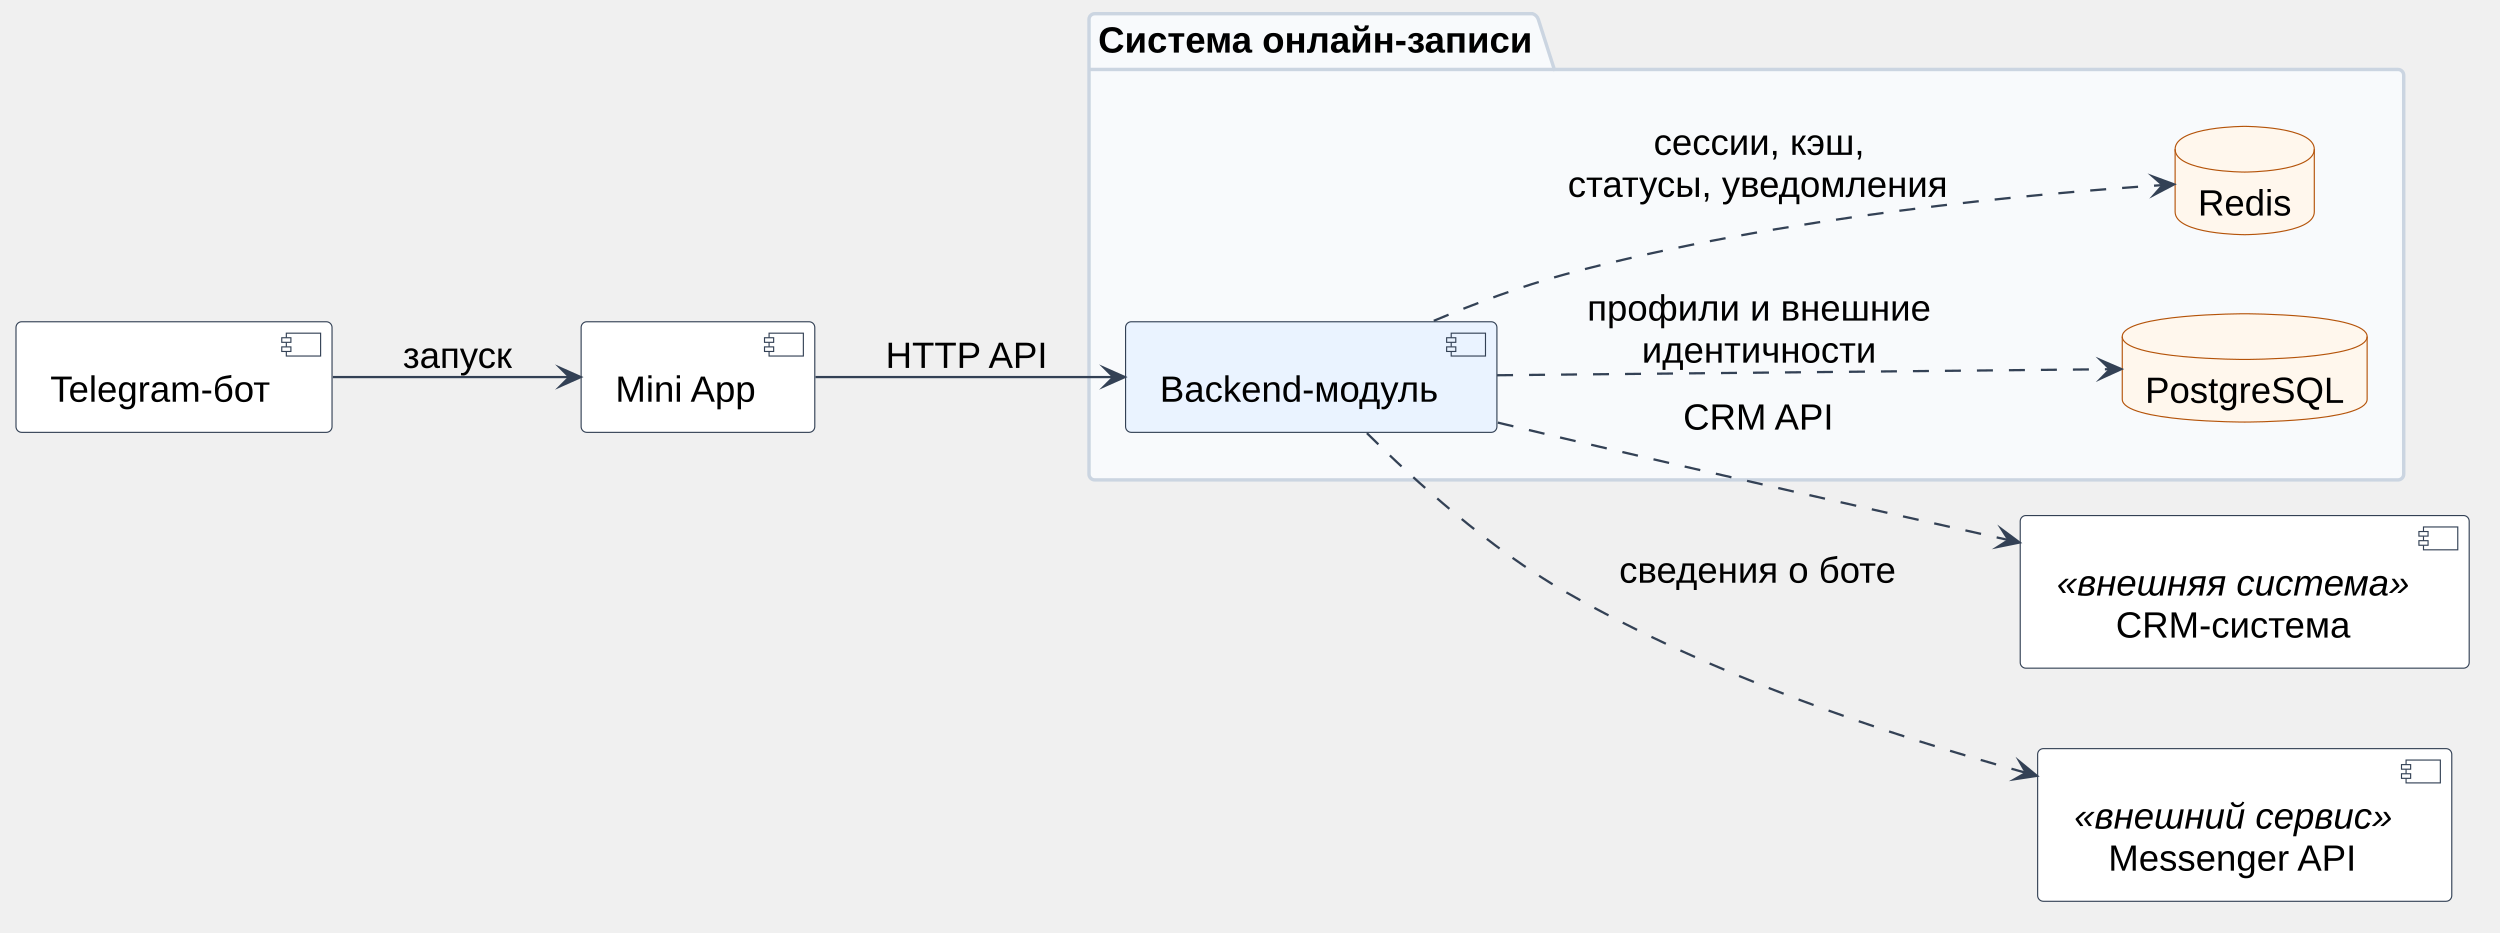
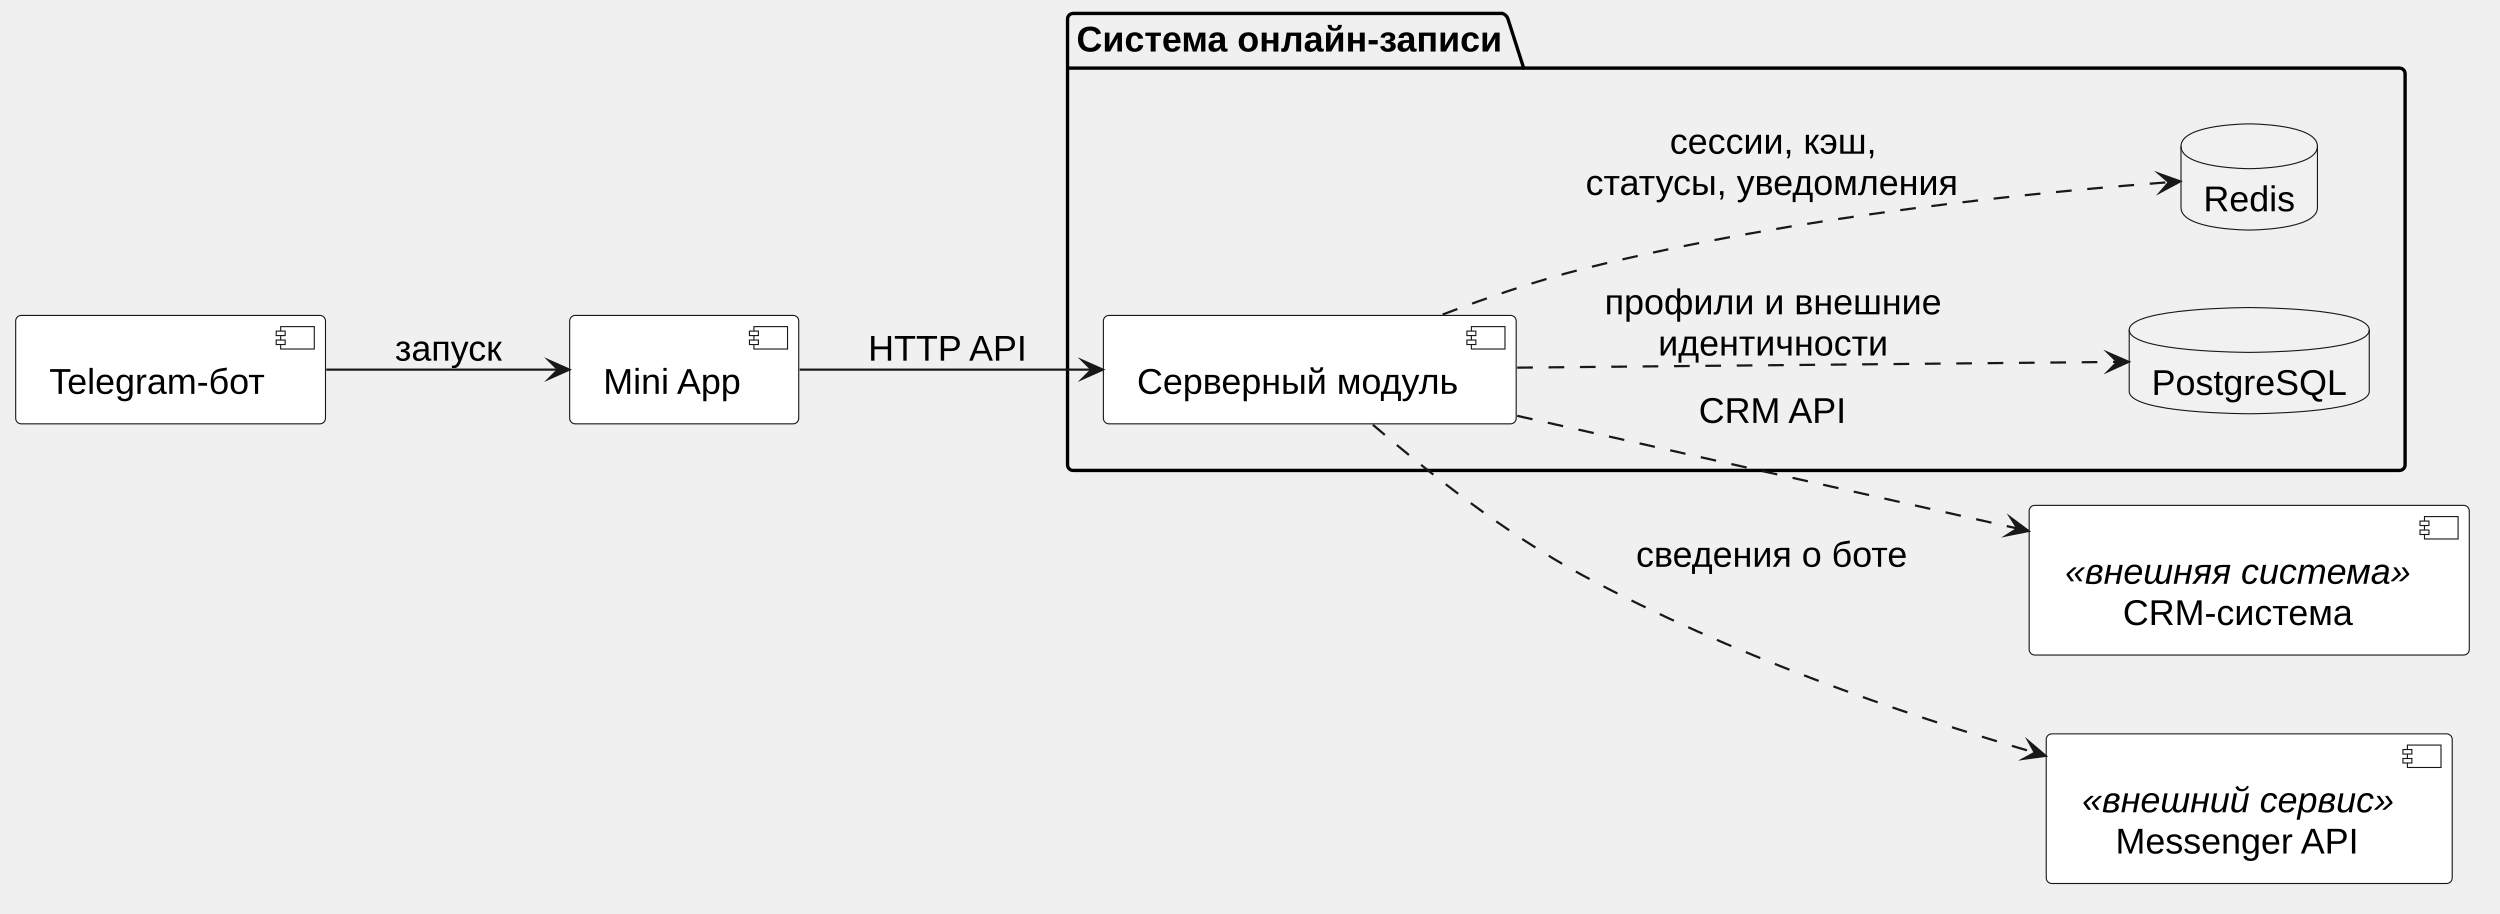
- <svg xmlns="http://www.w3.org/2000/svg" contentStyleType="text/css" data-diagram-type="DESCRIPTION" height="408px" preserveAspectRatio="none" style="width:1094px;height:408px;background:#FFFFFF;" version="1.1" viewBox="0 0 1094 408" width="1094px" zoomAndPan="magnify">
+ <svg xmlns="http://www.w3.org/2000/svg" contentStyleType="text/css" data-diagram-type="DESCRIPTION" height="408px" preserveAspectRatio="none" style="width:1116px;height:408px;background:#FFFFFF;" version="1.1" viewBox="0 0 1116 408" width="1116px" zoomAndPan="magnify">
  <defs />
  <g>
-     <g class="cluster" data-qualified-name="....... ......-......" data-source-line="20" id="ent0003">
-       <path d="M479.05,6 L670.667,6 A3.75,3.75 0 0 1 673.167,8.5 L680.167,30.398 L1049.36,30.398 A2.5,2.5 0 0 1 1051.86,32.898 L1051.86,207.5 A2.5,2.5 0 0 1 1049.36,210 L479.05,210 A2.5,2.5 0 0 1 476.55,207.5 L476.55,8.5 A2.5,2.5 0 0 1 479.05,6" fill="#F8FAFC" style="stroke:#CBD5E1;stroke-width:1.5;" />
-       <line style="stroke:#CBD5E1;stroke-width:1.5;" x1="476.55" x2="680.167" y1="30.398" y2="30.398" />
+     <g class="cluster" data-qualified-name="....... ......-......" data-source-line="15" id="ent0003">
+       <path d="M479.05,6 L670.667,6 A3.75,3.75 0 0 1 673.167,8.5 L680.167,30.398 L1071.13,30.398 A2.5,2.5 0 0 1 1073.63,32.898 L1073.63,207.5 A2.5,2.5 0 0 1 1071.13,210 L479.05,210 A2.5,2.5 0 0 1 476.55,207.5 L476.55,8.5 A2.5,2.5 0 0 1 479.05,6" fill="none" style="stroke:#000000;stroke-width:1.5;" />
+       <line style="stroke:#000000;stroke-width:1.5;" x1="476.55" x2="680.167" y1="30.398" y2="30.398" />
      <text fill="#000000" font-family="Arial" font-size="16" font-weight="700" lengthAdjust="spacing" textLength="190.617" x="480.55" y="23.008">Система онлайн-записи</text>
    </g>
-     <g class="entity" data-qualified-name="....... ......-.......backend" data-source-line="21" id="ent0004">
-       <rect fill="#EAF3FF" height="48.398" rx="2.5" ry="2.5" style="stroke:#334155;stroke-width:0.5;" width="162.5" x="492.55" y="140.8" />
-       <rect fill="#EAF3FF" height="10" style="stroke:#334155;stroke-width:0.5;" width="15" x="635.05" y="145.8" />
-       <rect fill="#EAF3FF" height="2" style="stroke:#334155;stroke-width:0.5;" width="4" x="633.05" y="147.8" />
-       <rect fill="#EAF3FF" height="2" style="stroke:#334155;stroke-width:0.5;" width="4" x="633.05" y="151.8" />
-       <text fill="#000000" font-family="Arial" font-size="16" lengthAdjust="spacing" textLength="122.5" x="507.55" y="175.808">Backend-модуль</text>
+     <g class="entity" data-qualified-name="....... ......-.......backend" data-source-line="16" id="ent0004">
+       <rect fill="#FFFFFF" height="48.398" rx="2.5" ry="2.5" style="stroke:#181818;stroke-width:0.5;" width="184.273" x="492.55" y="140.8" />
+       <rect fill="#FFFFFF" height="10" style="stroke:#181818;stroke-width:0.5;" width="15" x="656.823" y="145.8" />
+       <rect fill="#FFFFFF" height="2" style="stroke:#181818;stroke-width:0.5;" width="4" x="654.823" y="147.8" />
+       <rect fill="#FFFFFF" height="2" style="stroke:#181818;stroke-width:0.5;" width="4" x="654.823" y="151.8" />
+       <text fill="#000000" font-family="Arial" font-size="16" lengthAdjust="spacing" textLength="144.273" x="507.55" y="175.808">Серверный модуль</text>
    </g>
-     <g class="entity" data-qualified-name="....... ......-.......postgres" data-source-line="22" id="ent0005">
-       <path d="M928.7,147.3 C928.7,137.3 982.278,137.3 982.278,137.3 C982.278,137.3 1035.856,137.3 1035.856,147.3 L1035.856,174.698 C1035.856,184.698 982.278,184.698 982.278,184.698 C982.278,184.698 928.7,184.698 928.7,174.698 L928.7,147.3" fill="#FFF7ED" style="stroke:#B45309;stroke-width:0.5;" />
-       <path d="M928.7,147.3 C928.7,157.3 982.278,157.3 982.278,157.3 C982.278,157.3 1035.856,157.3 1035.856,147.3" fill="none" style="stroke:#B45309;stroke-width:0.5;" />
-       <text fill="#000000" font-family="Arial" font-size="16" lengthAdjust="spacing" textLength="87.156" x="938.7" y="176.308">PostgreSQL</text>
+     <g class="entity" data-qualified-name="....... ......-.......postgres" data-source-line="17" id="ent0005">
+       <path d="M950.48,147.3 C950.48,137.3 1004.058,137.3 1004.058,137.3 C1004.058,137.3 1057.636,137.3 1057.636,147.3 L1057.636,174.698 C1057.636,184.698 1004.058,184.698 1004.058,184.698 C1004.058,184.698 950.48,184.698 950.48,174.698 L950.48,147.3" fill="#F1F1F1" style="stroke:#181818;stroke-width:0.5;" />
+       <path d="M950.48,147.3 C950.48,157.3 1004.058,157.3 1004.058,157.3 C1004.058,157.3 1057.636,157.3 1057.636,147.3" fill="none" style="stroke:#181818;stroke-width:0.5;" />
+       <text fill="#000000" font-family="Arial" font-size="16" lengthAdjust="spacing" textLength="87.156" x="960.48" y="176.308">PostgreSQL</text>
    </g>
-     <g class="entity" data-qualified-name="....... ......-.......redis" data-source-line="23" id="ent0006">
-       <path d="M951.83,65.3 C951.83,55.3 982.283,55.3 982.283,55.3 C982.283,55.3 1012.736,55.3 1012.736,65.3 L1012.736,92.698 C1012.736,102.698 982.283,102.698 982.283,102.698 C982.283,102.698 951.83,102.698 951.83,92.698 L951.83,65.3" fill="#FFF7ED" style="stroke:#B45309;stroke-width:0.5;" />
-       <path d="M951.83,65.3 C951.83,75.3 982.283,75.3 982.283,75.3 C982.283,75.3 1012.736,75.3 1012.736,65.3" fill="none" style="stroke:#B45309;stroke-width:0.5;" />
-       <text fill="#000000" font-family="Arial" font-size="16" lengthAdjust="spacing" textLength="40.906" x="961.83" y="94.308">Redis</text>
+     <g class="entity" data-qualified-name="....... ......-.......redis" data-source-line="18" id="ent0006">
+       <path d="M973.6,65.3 C973.6,55.3 1004.053,55.3 1004.053,55.3 C1004.053,55.3 1034.506,55.3 1034.506,65.3 L1034.506,92.698 C1034.506,102.698 1004.053,102.698 1004.053,102.698 C1004.053,102.698 973.6,102.698 973.6,92.698 L973.6,65.3" fill="#F1F1F1" style="stroke:#181818;stroke-width:0.5;" />
+       <path d="M973.6,65.3 C973.6,75.3 1004.053,75.3 1004.053,75.3 C1004.053,75.3 1034.506,75.3 1034.506,65.3" fill="none" style="stroke:#181818;stroke-width:0.5;" />
+       <text fill="#000000" font-family="Arial" font-size="16" lengthAdjust="spacing" textLength="40.906" x="983.6" y="94.308">Redis</text>
    </g>
-     <g class="entity" data-qualified-name="bot" data-source-line="17" id="ent0001">
-       <rect fill="#FFFFFF" height="48.398" rx="2.5" ry="2.5" style="stroke:#334155;stroke-width:0.5;" width="138.297" x="7" y="140.8" />
-       <rect fill="#FFFFFF" height="10" style="stroke:#334155;stroke-width:0.5;" width="15" x="125.297" y="145.8" />
-       <rect fill="#FFFFFF" height="2" style="stroke:#334155;stroke-width:0.5;" width="4" x="123.297" y="147.8" />
-       <rect fill="#FFFFFF" height="2" style="stroke:#334155;stroke-width:0.5;" width="4" x="123.297" y="151.8" />
+     <g class="entity" data-qualified-name="bot" data-source-line="12" id="ent0001">
+       <rect fill="#FFFFFF" height="48.398" rx="2.5" ry="2.5" style="stroke:#181818;stroke-width:0.5;" width="138.297" x="7" y="140.8" />
+       <rect fill="#FFFFFF" height="10" style="stroke:#181818;stroke-width:0.5;" width="15" x="125.297" y="145.8" />
+       <rect fill="#FFFFFF" height="2" style="stroke:#181818;stroke-width:0.5;" width="4" x="123.297" y="147.8" />
+       <rect fill="#FFFFFF" height="2" style="stroke:#181818;stroke-width:0.5;" width="4" x="123.297" y="151.8" />
      <text fill="#000000" font-family="Arial" font-size="16" lengthAdjust="spacing" textLength="98.297" x="22" y="175.808">Telegram-бот</text>
    </g>
-     <g class="entity" data-qualified-name="mini" data-source-line="18" id="ent0002">
-       <rect fill="#FFFFFF" height="48.398" rx="2.5" ry="2.5" style="stroke:#334155;stroke-width:0.5;" width="102.25" x="254.3" y="140.8" />
-       <rect fill="#FFFFFF" height="10" style="stroke:#334155;stroke-width:0.5;" width="15" x="336.55" y="145.8" />
-       <rect fill="#FFFFFF" height="2" style="stroke:#334155;stroke-width:0.5;" width="4" x="334.55" y="147.8" />
-       <rect fill="#FFFFFF" height="2" style="stroke:#334155;stroke-width:0.5;" width="4" x="334.55" y="151.8" />
+     <g class="entity" data-qualified-name="mini" data-source-line="13" id="ent0002">
+       <rect fill="#FFFFFF" height="48.398" rx="2.5" ry="2.5" style="stroke:#181818;stroke-width:0.5;" width="102.25" x="254.3" y="140.8" />
+       <rect fill="#FFFFFF" height="10" style="stroke:#181818;stroke-width:0.5;" width="15" x="336.55" y="145.8" />
+       <rect fill="#FFFFFF" height="2" style="stroke:#181818;stroke-width:0.5;" width="4" x="334.55" y="147.8" />
+       <rect fill="#FFFFFF" height="2" style="stroke:#181818;stroke-width:0.5;" width="4" x="334.55" y="151.8" />
      <text fill="#000000" font-family="Arial" font-size="16" lengthAdjust="spacing" textLength="62.25" x="269.3" y="175.808">Mini App</text>
    </g>
-     <g class="entity" data-qualified-name="crm" data-source-line="26" id="ent0007">
-       <rect fill="#FFFFFF" height="66.797" rx="2.5" ry="2.5" style="stroke:#334155;stroke-width:0.5;" width="196.469" x="884.05" y="225.6" />
-       <rect fill="#FFFFFF" height="10" style="stroke:#334155;stroke-width:0.5;" width="15" x="1060.519" y="230.6" />
-       <rect fill="#FFFFFF" height="2" style="stroke:#334155;stroke-width:0.5;" width="4" x="1058.519" y="232.6" />
-       <rect fill="#FFFFFF" height="2" style="stroke:#334155;stroke-width:0.5;" width="4" x="1058.519" y="236.6" />
-       <text fill="#000000" font-family="Arial" font-size="16" font-style="italic" lengthAdjust="spacing" textLength="154.469" x="900.05" y="260.608">«внешняя система»</text>
-       <text fill="#000000" font-family="Arial" font-size="16" lengthAdjust="spacing" textLength="102.828" x="925.87" y="279.006">CRM-система</text>
+     <g class="entity" data-qualified-name="crm" data-source-line="21" id="ent0007">
+       <rect fill="#FFFFFF" height="66.797" rx="2.5" ry="2.5" style="stroke:#181818;stroke-width:0.5;" width="196.469" x="905.82" y="225.6" />
+       <rect fill="#FFFFFF" height="10" style="stroke:#181818;stroke-width:0.5;" width="15" x="1082.289" y="230.6" />
+       <rect fill="#FFFFFF" height="2" style="stroke:#181818;stroke-width:0.5;" width="4" x="1080.289" y="232.6" />
+       <rect fill="#FFFFFF" height="2" style="stroke:#181818;stroke-width:0.5;" width="4" x="1080.289" y="236.6" />
+       <text fill="#000000" font-family="Arial" font-size="16" font-style="italic" lengthAdjust="spacing" textLength="154.469" x="921.82" y="260.608">«внешняя система»</text>
+       <text fill="#000000" font-family="Arial" font-size="16" lengthAdjust="spacing" textLength="102.828" x="947.64" y="279.006">CRM-система</text>
    </g>
-     <g class="entity" data-qualified-name="messenger" data-source-line="27" id="ent0008">
-       <rect fill="#FFFFFF" height="66.797" rx="2.5" ry="2.5" style="stroke:#334155;stroke-width:0.5;" width="181.227" x="891.67" y="327.6" />
-       <rect fill="#FFFFFF" height="10" style="stroke:#334155;stroke-width:0.5;" width="15" x="1052.897" y="332.6" />
-       <rect fill="#FFFFFF" height="2" style="stroke:#334155;stroke-width:0.5;" width="4" x="1050.897" y="334.6" />
-       <rect fill="#FFFFFF" height="2" style="stroke:#334155;stroke-width:0.5;" width="4" x="1050.897" y="338.6" />
-       <text fill="#000000" font-family="Arial" font-size="16" font-style="italic" lengthAdjust="spacing" textLength="139.227" x="907.67" y="362.608">«внешний сервис»</text>
-       <text fill="#000000" font-family="Arial" font-size="16" lengthAdjust="spacing" textLength="109.383" x="922.592" y="381.006">Messenger API</text>
+     <g class="entity" data-qualified-name="messenger" data-source-line="22" id="ent0008">
+       <rect fill="#FFFFFF" height="66.797" rx="2.5" ry="2.5" style="stroke:#181818;stroke-width:0.5;" width="181.227" x="913.44" y="327.6" />
+       <rect fill="#FFFFFF" height="10" style="stroke:#181818;stroke-width:0.5;" width="15" x="1074.667" y="332.6" />
+       <rect fill="#FFFFFF" height="2" style="stroke:#181818;stroke-width:0.5;" width="4" x="1072.667" y="334.6" />
+       <rect fill="#FFFFFF" height="2" style="stroke:#181818;stroke-width:0.5;" width="4" x="1072.667" y="338.6" />
+       <text fill="#000000" font-family="Arial" font-size="16" font-style="italic" lengthAdjust="spacing" textLength="139.227" x="929.44" y="362.608">«внешний сервис»</text>
+       <text fill="#000000" font-family="Arial" font-size="16" lengthAdjust="spacing" textLength="109.383" x="944.362" y="381.006">Messenger API</text>
    </g>
-     <g class="link" data-entity-1="ent0001" data-entity-2="ent0002" data-link-type="dependency" data-source-line="29" id="lnk9">
-       <path d="M145.65,165 C180.54,165 217.22,165 249.12,165" fill="none" id="bot-to-mini" style="stroke:#334155;stroke-width:1;" />
-       <polygon fill="#334155" points="254.12,165,245.12,161,249.12,165,245.12,169,254.12,165" style="stroke:#334155;stroke-width:1;stroke-linejoin:miter;stroke-miterlimit:10;" />
+     <g class="link" data-entity-1="ent0001" data-entity-2="ent0002" data-link-type="dependency" data-source-line="24" id="lnk9">
+       <path d="M145.65,165 C180.54,165 217.22,165 249.12,165" fill="none" id="bot-to-mini" style="stroke:#181818;stroke-width:1;" />
+       <polygon fill="#181818" points="254.12,165,245.12,161,249.12,165,245.12,169,254.12,165" style="stroke:#181818;stroke-width:1;stroke-linejoin:miter;stroke-miterlimit:10;" />
      <text fill="#000000" font-family="Arial" font-size="16" lengthAdjust="spacing" textLength="47.898" x="176.3" y="161.008">запуск</text>
    </g>
-     <g class="link" data-entity-1="ent0002" data-entity-2="ent0004" data-link-type="dependency" data-source-line="30" id="lnk10">
-       <path d="M356.84,165 C395,165 443.18,165 487.21,165" fill="none" id="mini-to-backend" style="stroke:#334155;stroke-width:1;" />
-       <polygon fill="#334155" points="492.21,165,483.21,161,487.21,165,483.21,169,492.21,165" style="stroke:#334155;stroke-width:1;stroke-linejoin:miter;stroke-miterlimit:10;" />
+     <g class="link" data-entity-1="ent0002" data-entity-2="ent0004" data-link-type="dependency" data-source-line="25" id="lnk10">
+       <path d="M356.95,165 C394.67,165 442.25,165 487.28,165" fill="none" id="mini-to-backend" style="stroke:#181818;stroke-width:1;" />
+       <polygon fill="#181818" points="492.28,165,483.28,161,487.28,165,483.28,169,492.28,165" style="stroke:#181818;stroke-width:1;stroke-linejoin:miter;stroke-miterlimit:10;" />
      <text fill="#000000" font-family="Arial" font-size="16" lengthAdjust="spacing" textLength="72.008" x="387.55" y="161.008">HTTP API</text>
    </g>
-     <g class="link" data-entity-1="ent0004" data-entity-2="ent0007" data-link-type="dependency" data-source-line="31" id="lnk11">
-       <path d="M655.44,184.93 C665.41,187.34 675.46,189.74 685.05,192 C751.26,207.59 821.08,223.4 878.9,236.32" fill="none" id="backend-to-crm" style="stroke:#334155;stroke-width:1;stroke-dasharray:7,7;" />
-       <polygon fill="#334155" points="883.78,237.41,875.869,231.544,878.9,236.32,874.124,239.351,883.78,237.41" style="stroke:#334155;stroke-width:1;stroke-linejoin:miter;stroke-miterlimit:10;" />
-       <text fill="#000000" font-family="Arial" font-size="16" lengthAdjust="spacing" textLength="66.672" x="736.55" y="188.008">CRM API</text>
+     <g class="link" data-entity-1="ent0004" data-entity-2="ent0007" data-link-type="dependency" data-source-line="26" id="lnk11">
+       <path d="M677.28,185.63 C744.83,200.84 831.702,220.412 900.622,235.932" fill="none" id="backend-to-crm" style="stroke:#181818;stroke-width:1;stroke-dasharray:7,7;" />
+       <polygon fill="#181818" points="905.5,237.03,897.599,231.15,900.622,235.932,895.841,238.955,905.5,237.03" style="stroke:#181818;stroke-width:1;stroke-linejoin:miter;stroke-miterlimit:10;" />
+       <text fill="#000000" font-family="Arial" font-size="16" lengthAdjust="spacing" textLength="66.672" x="758.32" y="188.788">CRM API</text>
    </g>
-     <g class="link" data-entity-1="ent0004" data-entity-2="ent0008" data-link-type="dependency" data-source-line="32" id="lnk12">
-       <path d="M598.16,189.55 C619.2,210.46 651.84,240.04 685.05,259 C750,296.09 825.81,321.431 886.55,338.181" fill="none" id="backend-to-messenger" style="stroke:#334155;stroke-width:1;stroke-dasharray:7,7;" />
-       <polygon fill="#334155" points="891.37,339.51,883.757,333.261,886.55,338.181,881.63,340.974,891.37,339.51" style="stroke:#334155;stroke-width:1;stroke-linejoin:miter;stroke-miterlimit:10;" />
-       <text fill="#000000" font-family="Arial" font-size="16" lengthAdjust="spacing" textLength="122.148" x="708.55" y="255.008">сведения о боте</text>
+     <g class="link" data-entity-1="ent0004" data-entity-2="ent0008" data-link-type="dependency" data-source-line="27" id="lnk12">
+       <path d="M612.85,189.61 C636.34,209.87 671.94,238.23 706.82,257 C772.58,292.38 848.003,318.271 908.363,336.001" fill="none" id="backend-to-messenger" style="stroke:#181818;stroke-width:1;stroke-dasharray:7,7;" />
+       <polygon fill="#181818" points="913.16,337.41,905.652,331.036,908.363,336.001,903.398,338.711,913.16,337.41" style="stroke:#181818;stroke-width:1;stroke-linejoin:miter;stroke-miterlimit:10;" />
+       <text fill="#000000" font-family="Arial" font-size="16" lengthAdjust="spacing" textLength="122.148" x="730.32" y="253.008">сведения о боте</text>
    </g>
-     <g class="link" data-entity-1="ent0004" data-entity-2="ent0005" data-link-type="dependency" data-source-line="33" id="lnk13">
-       <path d="M655.11,164.21 C736.08,163.41 853.77,162.26 923.3,161.57" fill="none" id="backend-to-postgres" style="stroke:#334155;stroke-width:1;stroke-dasharray:7,7;" />
-       <polygon fill="#334155" points="928.3,161.52,919.261,157.609,923.3,161.57,919.34,165.609,928.3,161.52" style="stroke:#334155;stroke-width:1;stroke-linejoin:miter;stroke-miterlimit:10;" />
-       <text fill="#000000" font-family="Arial" font-size="16" lengthAdjust="spacing" textLength="150.406" x="694.55" y="140.308">профили и внешние</text>
-       <text fill="#000000" font-family="Arial" font-size="16" lengthAdjust="spacing" textLength="102.609" x="718.448" y="158.706">идентичности</text>
+     <g class="link" data-entity-1="ent0004" data-entity-2="ent0005" data-link-type="dependency" data-source-line="28" id="lnk13">
+       <path d="M677.28,164.12 C760.9,163.32 876.62,162.218 945.19,161.558" fill="none" id="backend-to-postgres" style="stroke:#181818;stroke-width:1;stroke-dasharray:7,7;" />
+       <polygon fill="#181818" points="950.19,161.51,941.152,157.597,945.19,161.558,941.229,165.596,950.19,161.51" style="stroke:#181818;stroke-width:1;stroke-linejoin:miter;stroke-miterlimit:10;" />
+       <text fill="#000000" font-family="Arial" font-size="16" lengthAdjust="spacing" textLength="150.406" x="716.32" y="140.308">профили и внешние</text>
+       <text fill="#000000" font-family="Arial" font-size="16" lengthAdjust="spacing" textLength="102.609" x="740.218" y="158.706">идентичности</text>
    </g>
-     <g class="link" data-entity-1="ent0004" data-entity-2="ent0006" data-link-type="dependency" data-source-line="34" id="lnk14">
-       <path d="M627.42,140.39 C645.37,132.85 665.78,125.18 685.05,120 C780.31,94.4 892.361,84.548 946.371,80.998" fill="none" id="backend-to-redis" style="stroke:#334155;stroke-width:1;stroke-dasharray:7,7;" />
-       <polygon fill="#334155" points="951.36,80.67,942.117,77.269,946.371,80.998,942.642,85.252,951.36,80.67" style="stroke:#334155;stroke-width:1;stroke-linejoin:miter;stroke-miterlimit:10;" />
-       <text fill="#000000" font-family="Arial" font-size="16" lengthAdjust="spacing" textLength="92.109" x="723.62" y="67.768">сессии, кэш,</text>
-       <text fill="#000000" font-family="Arial" font-size="16" lengthAdjust="spacing" textLength="167.25" x="686.05" y="86.166">статусы, уведомления</text>
+     <g class="link" data-entity-1="ent0004" data-entity-2="ent0006" data-link-type="dependency" data-source-line="29" id="lnk14">
+       <path d="M644.02,140.4 C663.68,132.9 685.93,125.26 706.82,120 C802.48,95.92 914.344,85.373 968.224,81.343" fill="none" id="backend-to-redis" style="stroke:#181818;stroke-width:1;stroke-dasharray:7,7;" />
+       <polygon fill="#181818" points="973.21,80.97,963.937,77.652,968.224,81.343,964.533,85.63,973.21,80.97" style="stroke:#181818;stroke-width:1;stroke-linejoin:miter;stroke-miterlimit:10;" />
+       <text fill="#000000" font-family="Arial" font-size="16" lengthAdjust="spacing" textLength="92.109" x="745.39" y="68.638">сессии, кэш,</text>
+       <text fill="#000000" font-family="Arial" font-size="16" lengthAdjust="spacing" textLength="167.25" x="707.82" y="87.036">статусы, уведомления</text>
    </g>
  </g>
</svg>
